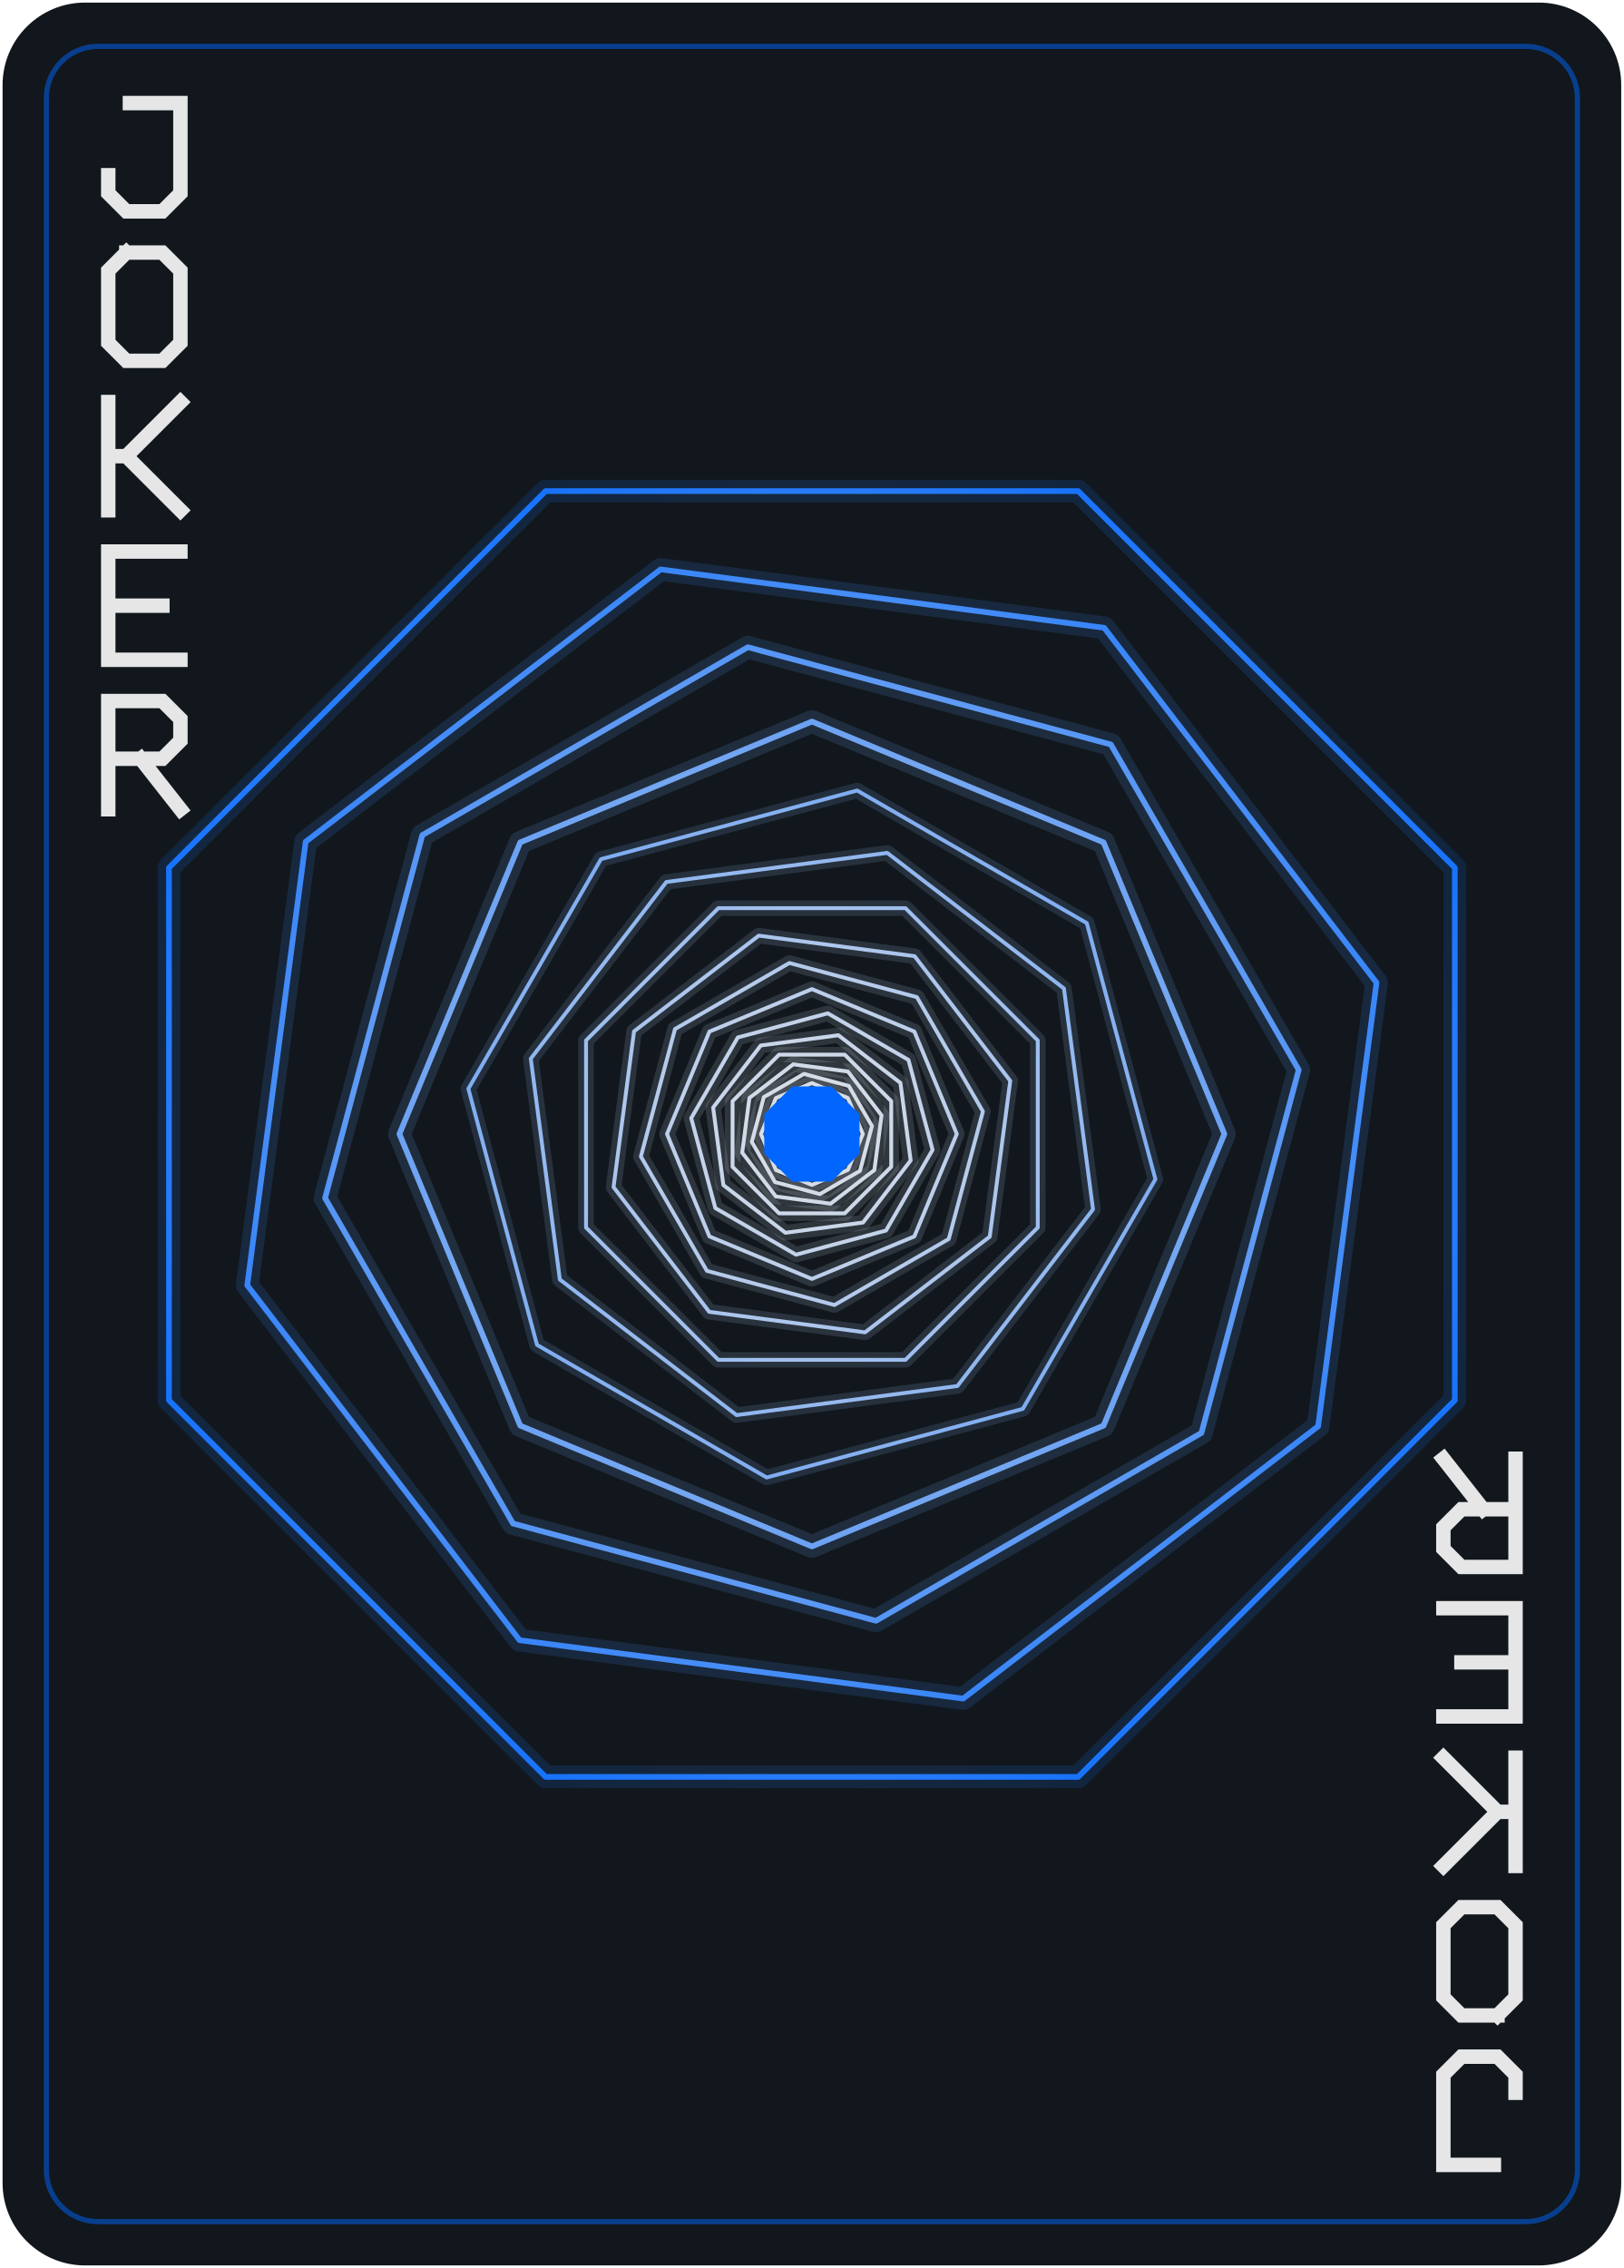
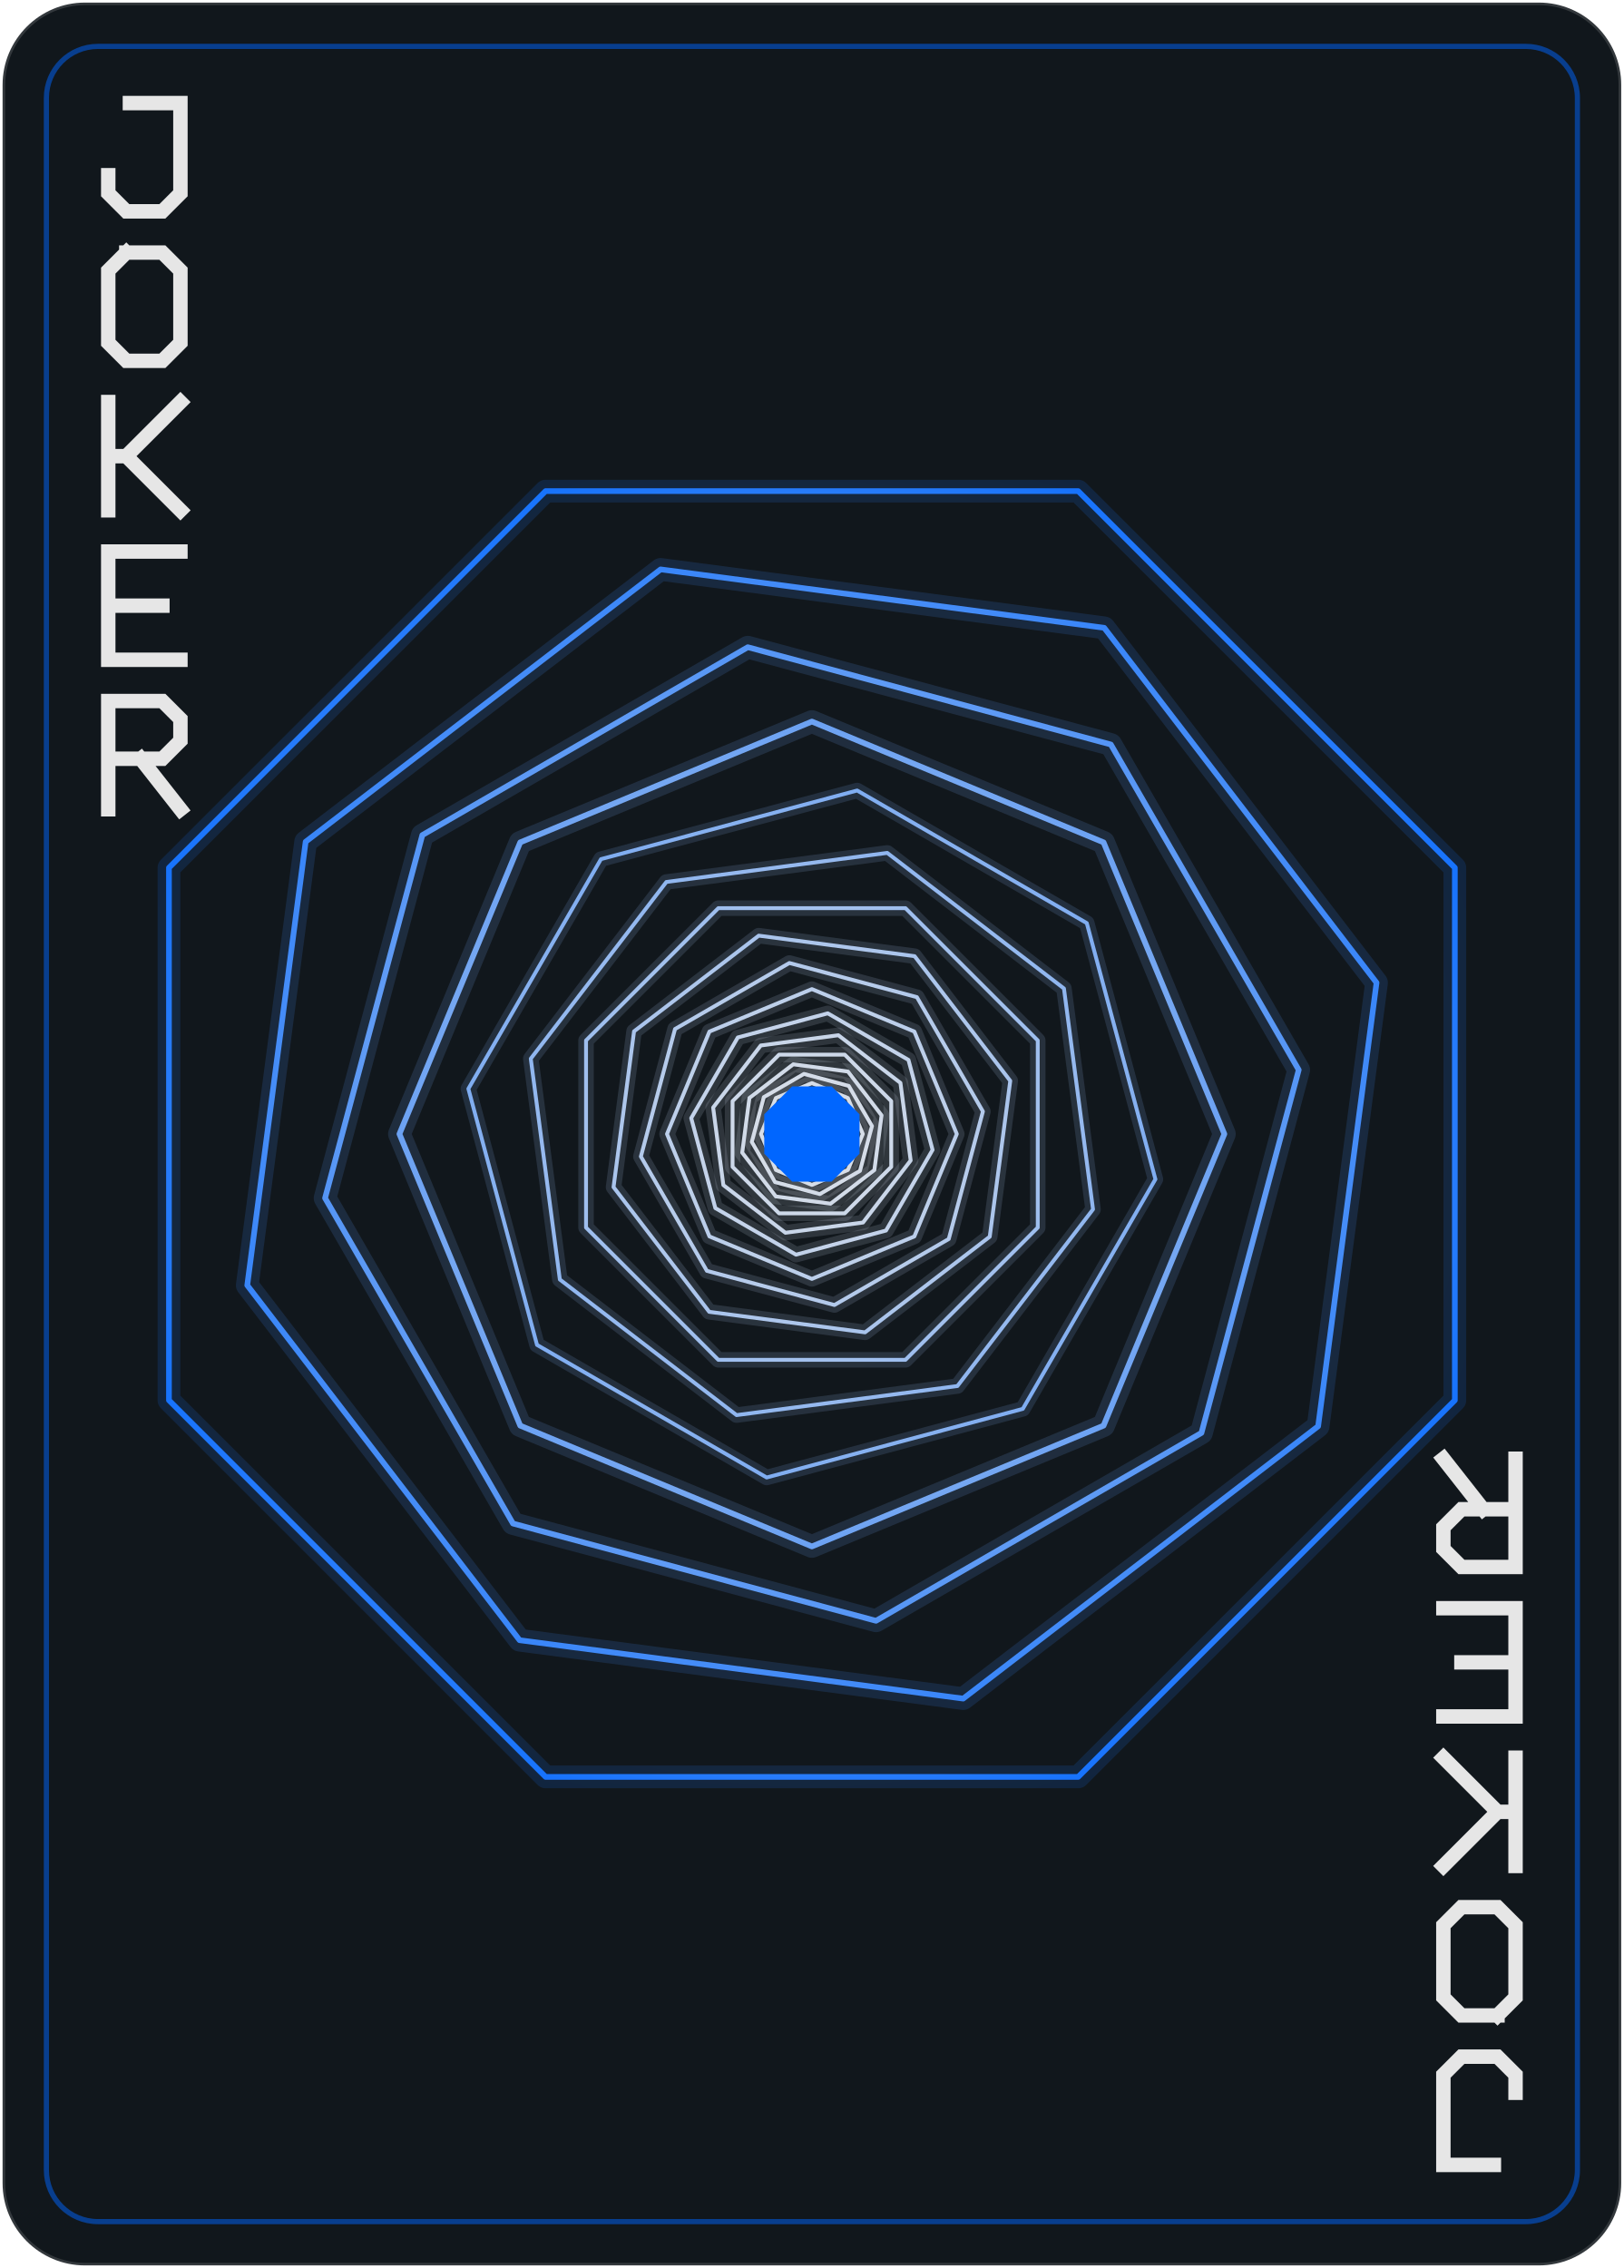
<svg xmlns="http://www.w3.org/2000/svg" class="okt-card" viewBox="0 0 630 880" width="63mm" height="88mm">
  <defs>
    <radialGradient id="okt-joker-black-g" cx="315" cy="440" r="300" gradientUnits="userSpaceOnUse">
      <stop offset="0" stop-color="#e6e6e6" />
      <stop offset="1" stop-color="#0066ff" />
    </radialGradient>
  </defs>
-   <rect x="1" y="1" width="628" height="878" rx="32" fill="#11171c" />
+   <rect x="1" y="1" width="628" height="878" rx="32" fill="#11171c" stroke="#ffffff24" stroke-width="2" />
  <rect x="18" y="18" width="594" height="844" rx="20" fill="none" stroke="#0066ff" stroke-opacity=".5" stroke-width="2" />
  <path d="M564.45 543.32L418.32 689.45L211.68 689.45L65.55 543.32L65.55 336.68L211.68 190.55L418.32 190.55L564.45 336.68Z" fill="none" stroke="url(#okt-joker-black-g)" stroke-width="8.8" stroke-opacity=".16" stroke-linejoin="round" />
  <path d="M564.45 543.32L418.32 689.45L211.68 689.45L65.55 543.32L65.55 336.68L211.68 190.55L418.32 190.55L564.45 336.68Z" fill="none" stroke="url(#okt-joker-black-g)" stroke-width="2.2" stroke-linejoin="round" />
  <path d="M511.41 553.4L373.7 659.07L201.6 636.41L95.93 498.7L118.59 326.6L256.3 220.93L428.4 243.59L534.07 381.3Z" fill="none" stroke="url(#okt-joker-black-g)" stroke-width="8.8" stroke-opacity=".16" stroke-linejoin="round" />
  <path d="M511.41 553.4L373.7 659.07L201.6 636.41L95.93 498.7L118.59 326.6L256.3 220.93L428.4 243.59L534.07 381.3Z" fill="none" stroke="url(#okt-joker-black-g)" stroke-width="2.2" stroke-linejoin="round" />
  <path d="M466.14 555.98L339.87 628.88L199.02 591.14L126.12 464.87L163.86 324.02L290.13 251.12L430.98 288.86L503.88 415.13Z" fill="none" stroke="url(#okt-joker-black-g)" stroke-width="8.8" stroke-opacity=".16" stroke-linejoin="round" />
  <path d="M466.14 555.98L339.87 628.88L199.02 591.14L126.12 464.87L163.86 324.02L290.13 251.12L430.98 288.86L503.88 415.13Z" fill="none" stroke="url(#okt-joker-black-g)" stroke-width="2.2" stroke-linejoin="round" />
  <path d="M428.16 553.16L315 600.03L201.84 553.16L154.97 440L201.84 326.84L315 279.97L428.16 326.84L475.03 440Z" fill="none" stroke="url(#okt-joker-black-g)" stroke-width="8.8" stroke-opacity=".16" stroke-linejoin="round" />
  <path d="M428.16 553.16L315 600.03L201.84 553.16L154.97 440L201.84 326.84L315 279.97L428.16 326.84L475.03 440Z" fill="none" stroke="url(#okt-joker-black-g)" stroke-width="2.2" stroke-linejoin="round" />
  <path d="M396.83 546.65L297.45 573.28L208.35 521.83L181.72 422.45L233.17 333.35L332.55 306.72L421.65 358.17L448.28 457.55Z" fill="none" stroke="url(#okt-joker-black-g)" stroke-width="6" stroke-opacity=".16" stroke-linejoin="round" />
  <path d="M396.83 546.65L297.45 573.28L208.35 521.83L181.72 422.45L233.17 333.35L332.55 306.72L421.65 358.17L448.28 457.55Z" fill="none" stroke="url(#okt-joker-black-g)" stroke-width="1.5" stroke-linejoin="round" />
  <path d="M371.46 537.79L285.77 549.07L217.21 496.46L205.93 410.77L258.54 342.21L344.23 330.93L412.79 383.54L424.07 469.23Z" fill="none" stroke="url(#okt-joker-black-g)" stroke-width="6" stroke-opacity=".16" stroke-linejoin="round" />
  <path d="M371.46 537.79L285.77 549.07L217.21 496.46L205.93 410.77L258.54 342.21L344.23 330.93L412.79 383.54L424.07 469.23Z" fill="none" stroke="url(#okt-joker-black-g)" stroke-width="1.5" stroke-linejoin="round" />
  <path d="M351.3 527.63L278.7 527.63L227.37 476.3L227.37 403.7L278.7 352.37L351.3 352.37L402.63 403.7L402.63 476.3Z" fill="none" stroke="url(#okt-joker-black-g)" stroke-width="6" stroke-opacity=".16" stroke-linejoin="round" />
  <path d="M351.3 527.63L278.7 527.63L227.37 476.3L227.37 403.7L278.7 352.37L351.3 352.37L402.63 403.7L402.63 476.3Z" fill="none" stroke="url(#okt-joker-black-g)" stroke-width="1.5" stroke-linejoin="round" />
  <path d="M335.62 516.96L275.16 509L238.04 460.62L246 400.16L294.38 363.04L354.84 371L391.96 419.38L384 479.84Z" fill="none" stroke="url(#okt-joker-black-g)" stroke-width="6" stroke-opacity=".16" stroke-linejoin="round" />
  <path d="M335.62 516.96L275.16 509L238.04 460.62L246 400.16L294.38 363.04L354.84 371L391.96 419.38L384 479.84Z" fill="none" stroke="url(#okt-joker-black-g)" stroke-width="1.5" stroke-linejoin="round" />
  <path d="M323.74 506.35L274.26 493.1L248.65 448.74L261.9 399.26L306.26 373.65L355.74 386.9L381.35 431.26L368.1 480.74Z" fill="none" stroke="url(#okt-joker-black-g)" stroke-width="6" stroke-opacity=".16" stroke-linejoin="round" />
  <path d="M323.74 506.35L274.26 493.1L248.65 448.74L261.9 399.26L306.26 373.65L355.74 386.9L381.35 431.26L368.1 480.74Z" fill="none" stroke="url(#okt-joker-black-g)" stroke-width="1.5" stroke-linejoin="round" />
  <path d="M315 496.22L275.25 479.75L258.78 440L275.25 400.25L315 383.78L354.75 400.25L371.22 440L354.75 479.75Z" fill="none" stroke="url(#okt-joker-black-g)" stroke-width="6" stroke-opacity=".16" stroke-linejoin="round" />
  <path d="M315 496.22L275.25 479.75L258.78 440L275.25 400.25L315 383.78L354.75 400.25L371.22 440L354.75 479.75Z" fill="none" stroke="url(#okt-joker-black-g)" stroke-width="1.5" stroke-linejoin="round" />
  <path d="M308.84 486.82L277.54 468.75L268.18 433.84L286.25 402.54L321.16 393.18L352.46 411.25L361.82 446.16L343.75 477.46Z" fill="none" stroke="url(#okt-joker-black-g)" stroke-width="6" stroke-opacity=".16" stroke-linejoin="round" />
  <path d="M308.84 486.82L277.54 468.75L268.18 433.84L286.25 402.54L321.16 393.18L352.46 411.25L361.82 446.16L343.75 477.46Z" fill="none" stroke="url(#okt-joker-black-g)" stroke-width="1.5" stroke-linejoin="round" />
  <path d="M304.73 478.32L280.65 459.83L276.68 429.73L295.17 405.65L325.27 401.68L349.35 420.17L353.32 450.27L334.83 474.35Z" fill="none" stroke="url(#okt-joker-black-g)" stroke-width="6" stroke-opacity=".16" stroke-linejoin="round" />
  <path d="M304.73 478.32L280.65 459.83L276.68 429.73L295.17 405.65L325.27 401.68L349.35 420.17L353.32 450.27L334.83 474.35Z" fill="none" stroke="url(#okt-joker-black-g)" stroke-width="1.5" stroke-linejoin="round" />
  <path d="M302.25 470.78L284.22 452.75L284.22 427.25L302.25 409.22L327.75 409.22L345.78 427.25L345.78 452.75L327.75 470.78Z" fill="none" stroke="url(#okt-joker-black-g)" stroke-width="6" stroke-opacity=".16" stroke-linejoin="round" />
  <path d="M302.25 470.78L284.22 452.75L284.22 427.25L302.25 409.22L327.75 409.22L345.78 427.25L345.78 452.75L327.75 470.78Z" fill="none" stroke="url(#okt-joker-black-g)" stroke-width="1.5" stroke-linejoin="round" />
  <path d="M301.01 464.24L287.96 447.24L290.76 426.01L307.76 412.96L328.99 415.76L342.04 432.76L339.24 453.99L322.24 467.04Z" fill="none" stroke="url(#okt-joker-black-g)" stroke-width="6" stroke-opacity=".16" stroke-linejoin="round" />
  <path d="M301.01 464.24L287.96 447.24L290.76 426.01L307.76 412.96L328.99 415.76L342.04 432.76L339.24 453.99L322.24 467.04Z" fill="none" stroke="url(#okt-joker-black-g)" stroke-width="1.5" stroke-linejoin="round" />
  <path d="M300.69 458.65L291.69 443.07L296.35 425.69L311.93 416.69L329.31 421.35L338.31 436.93L333.65 454.31L318.07 463.31Z" fill="none" stroke="url(#okt-joker-black-g)" stroke-width="6" stroke-opacity=".16" stroke-linejoin="round" />
  <path d="M300.69 458.65L291.69 443.07L296.35 425.69L311.93 416.69L329.31 421.35L338.31 436.93L333.65 454.31L318.07 463.31Z" fill="none" stroke="url(#okt-joker-black-g)" stroke-width="1.5" stroke-linejoin="round" />
  <path d="M301.04 453.96L295.25 440L301.04 426.04L315 420.25L328.96 426.04L334.75 440L328.96 453.96L315 459.75Z" fill="none" stroke="url(#okt-joker-black-g)" stroke-width="6" stroke-opacity=".16" stroke-linejoin="round" />
  <path d="M301.04 453.96L295.25 440L301.04 426.04L315 420.25L328.96 426.04L334.75 440L328.96 453.96L315 459.75Z" fill="none" stroke="url(#okt-joker-black-g)" stroke-width="1.5" stroke-linejoin="round" />
  <path d="M333.48 447.65L322.65 458.48L307.35 458.48L296.52 447.65L296.52 432.35L307.35 421.52L322.65 421.52L333.48 432.35Z" fill="#0066ff" />
  <path d="M12 0L40 0L40 50L30 60L10 60L0 50L0 40" transform="translate(42 40) scale(0.7)" fill="none" stroke="#e6e6e6" stroke-width="8" stroke-linejoin="miter" stroke-linecap="square" />
  <path d="M10 0L30 0L40 10L40 50L30 60L10 60L0 50L0 10L10 0" transform="translate(42 98) scale(0.7)" fill="none" stroke="#e6e6e6" stroke-width="8" stroke-linejoin="miter" stroke-linecap="square" />
  <path d="M0 0L0 60M40 0L10 30L40 60M0 30L10 30" transform="translate(42 156) scale(0.7)" fill="none" stroke="#e6e6e6" stroke-width="8" stroke-linejoin="miter" stroke-linecap="square" />
  <path d="M40 0L0 0L0 60L40 60M0 30L30 30" transform="translate(42 214) scale(0.7)" fill="none" stroke="#e6e6e6" stroke-width="8" stroke-linejoin="miter" stroke-linecap="square" />
  <path d="M0 60L0 0L30 0L40 10L40 22L30 32L0 32M18 32L40 60" transform="translate(42 272) scale(0.7)" fill="none" stroke="#e6e6e6" stroke-width="8" stroke-linejoin="miter" stroke-linecap="square" />
  <g transform="rotate(180 315 440)">
    <path d="M12 0L40 0L40 50L30 60L10 60L0 50L0 40" transform="translate(42 40) scale(0.7)" fill="none" stroke="#e6e6e6" stroke-width="8" stroke-linejoin="miter" stroke-linecap="square" />
    <path d="M10 0L30 0L40 10L40 50L30 60L10 60L0 50L0 10L10 0" transform="translate(42 98) scale(0.7)" fill="none" stroke="#e6e6e6" stroke-width="8" stroke-linejoin="miter" stroke-linecap="square" />
    <path d="M0 0L0 60M40 0L10 30L40 60M0 30L10 30" transform="translate(42 156) scale(0.7)" fill="none" stroke="#e6e6e6" stroke-width="8" stroke-linejoin="miter" stroke-linecap="square" />
    <path d="M40 0L0 0L0 60L40 60M0 30L30 30" transform="translate(42 214) scale(0.7)" fill="none" stroke="#e6e6e6" stroke-width="8" stroke-linejoin="miter" stroke-linecap="square" />
    <path d="M0 60L0 0L30 0L40 10L40 22L30 32L0 32M18 32L40 60" transform="translate(42 272) scale(0.7)" fill="none" stroke="#e6e6e6" stroke-width="8" stroke-linejoin="miter" stroke-linecap="square" />
  </g>
</svg>
